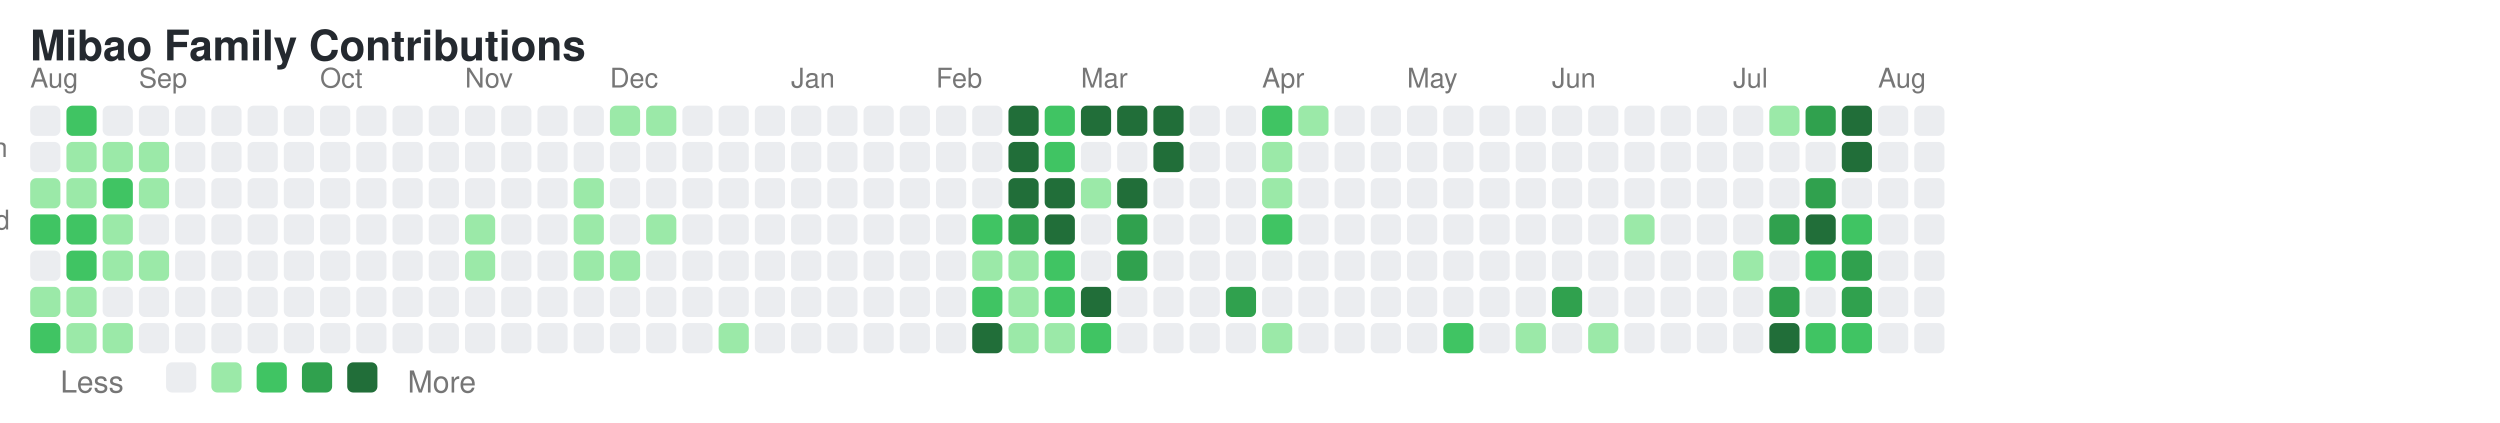
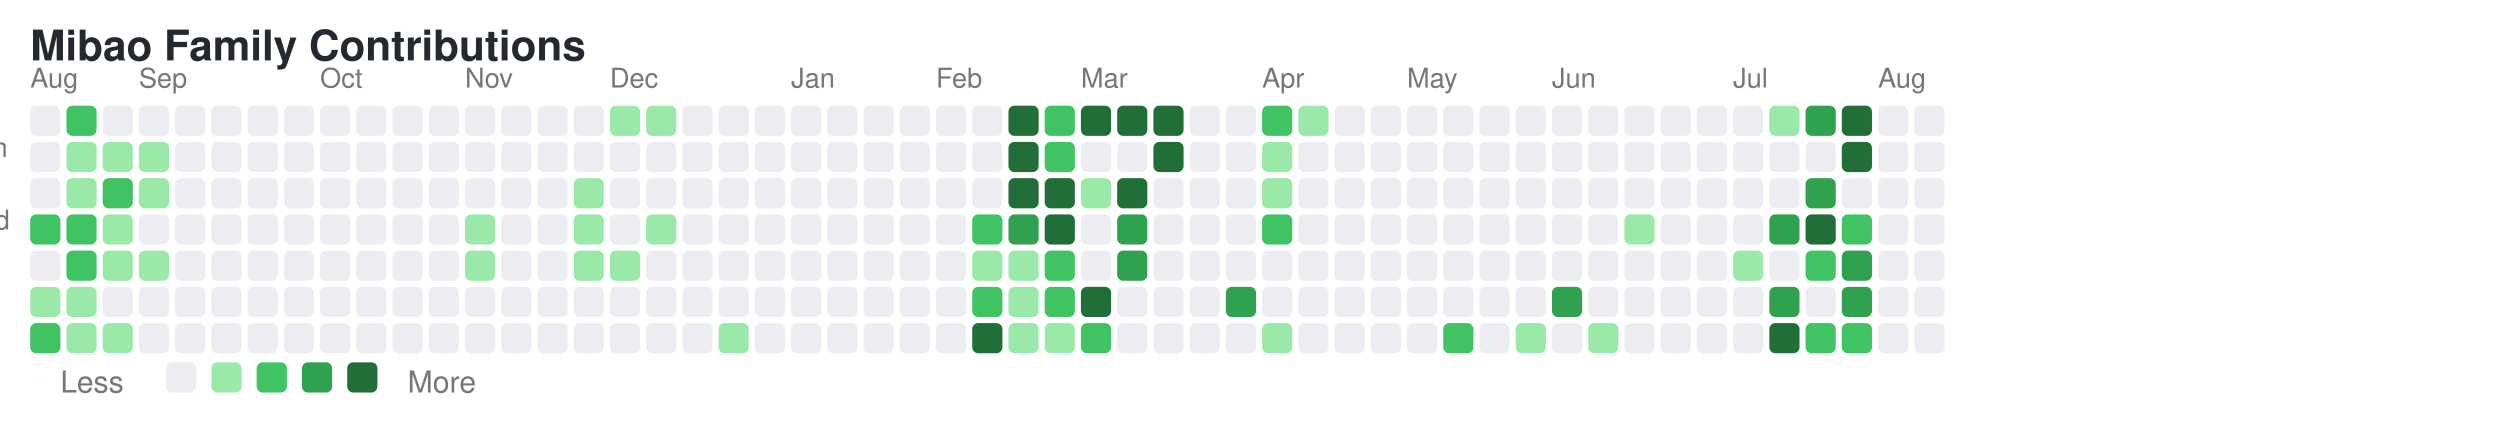
<svg xmlns="http://www.w3.org/2000/svg" width="828" height="140">
  <text x="10" y="20" font-family="-apple-system, BlinkMacSystemFont, Segoe UI, Helvetica, Arial, sans-serif" font-size="14" font-weight="600" fill="#24292f">Mibao Family Contributions</text>
  <g transform="translate(10, 35)">
    <text x="0" y="-6" font-family="-apple-system, BlinkMacSystemFont, Segoe UI, Helvetica, Arial, sans-serif" font-size="9" fill="#767676">Aug</text>
    <text x="36" y="-6" font-family="-apple-system, BlinkMacSystemFont, Segoe UI, Helvetica, Arial, sans-serif" font-size="9" fill="#767676">Sep</text>
    <text x="96" y="-6" font-family="-apple-system, BlinkMacSystemFont, Segoe UI, Helvetica, Arial, sans-serif" font-size="9" fill="#767676">Oct</text>
    <text x="144" y="-6" font-family="-apple-system, BlinkMacSystemFont, Segoe UI, Helvetica, Arial, sans-serif" font-size="9" fill="#767676">Nov</text>
    <text x="192" y="-6" font-family="-apple-system, BlinkMacSystemFont, Segoe UI, Helvetica, Arial, sans-serif" font-size="9" fill="#767676">Dec</text>
    <text x="252" y="-6" font-family="-apple-system, BlinkMacSystemFont, Segoe UI, Helvetica, Arial, sans-serif" font-size="9" fill="#767676">Jan</text>
    <text x="300" y="-6" font-family="-apple-system, BlinkMacSystemFont, Segoe UI, Helvetica, Arial, sans-serif" font-size="9" fill="#767676">Feb</text>
    <text x="348" y="-6" font-family="-apple-system, BlinkMacSystemFont, Segoe UI, Helvetica, Arial, sans-serif" font-size="9" fill="#767676">Mar</text>
    <text x="408" y="-6" font-family="-apple-system, BlinkMacSystemFont, Segoe UI, Helvetica, Arial, sans-serif" font-size="9" fill="#767676">Apr</text>
    <text x="456" y="-6" font-family="-apple-system, BlinkMacSystemFont, Segoe UI, Helvetica, Arial, sans-serif" font-size="9" fill="#767676">May</text>
    <text x="504" y="-6" font-family="-apple-system, BlinkMacSystemFont, Segoe UI, Helvetica, Arial, sans-serif" font-size="9" fill="#767676">Jun</text>
    <text x="564" y="-6" font-family="-apple-system, BlinkMacSystemFont, Segoe UI, Helvetica, Arial, sans-serif" font-size="9" fill="#767676">Jul</text>
    <text x="612" y="-6" font-family="-apple-system, BlinkMacSystemFont, Segoe UI, Helvetica, Arial, sans-serif" font-size="9" fill="#767676">Aug</text>
    <text x="-25" y="17.0" font-family="-apple-system, BlinkMacSystemFont, Segoe UI, Helvetica, Arial, sans-serif" font-size="9" fill="#767676">Mon</text>
    <text x="-25" y="41.0" font-family="-apple-system, BlinkMacSystemFont, Segoe UI, Helvetica, Arial, sans-serif" font-size="9" fill="#767676">Wed</text>
    <text x="-25" y="65.0" font-family="-apple-system, BlinkMacSystemFont, Segoe UI, Helvetica, Arial, sans-serif" font-size="9" fill="#767676">Fri</text>
    <rect x="0" y="0" width="10" height="10" fill="#ebedf0" rx="2" />
    <rect x="0" y="12" width="10" height="10" fill="#ebedf0" rx="2" />
-     <rect x="0" y="24" width="10" height="10" fill="#9be9a8" rx="2" />
+     <rect x="0" y="24" width="10" height="10" fill="#ebedf0" rx="2" />
    <rect x="0" y="36" width="10" height="10" fill="#40c463" rx="2" />
    <rect x="0" y="48" width="10" height="10" fill="#ebedf0" rx="2" />
    <rect x="0" y="60" width="10" height="10" fill="#9be9a8" rx="2" />
    <rect x="0" y="72" width="10" height="10" fill="#40c463" rx="2" />
    <rect x="12" y="0" width="10" height="10" fill="#40c463" rx="2" />
    <rect x="12" y="12" width="10" height="10" fill="#9be9a8" rx="2" />
    <rect x="12" y="24" width="10" height="10" fill="#9be9a8" rx="2" />
    <rect x="12" y="36" width="10" height="10" fill="#40c463" rx="2" />
    <rect x="12" y="48" width="10" height="10" fill="#40c463" rx="2" />
    <rect x="12" y="60" width="10" height="10" fill="#9be9a8" rx="2" />
    <rect x="12" y="72" width="10" height="10" fill="#9be9a8" rx="2" />
    <rect x="24" y="0" width="10" height="10" fill="#ebedf0" rx="2" />
    <rect x="24" y="12" width="10" height="10" fill="#9be9a8" rx="2" />
    <rect x="24" y="24" width="10" height="10" fill="#40c463" rx="2" />
    <rect x="24" y="36" width="10" height="10" fill="#9be9a8" rx="2" />
    <rect x="24" y="48" width="10" height="10" fill="#9be9a8" rx="2" />
    <rect x="24" y="60" width="10" height="10" fill="#ebedf0" rx="2" />
    <rect x="24" y="72" width="10" height="10" fill="#9be9a8" rx="2" />
    <rect x="36" y="0" width="10" height="10" fill="#ebedf0" rx="2" />
    <rect x="36" y="12" width="10" height="10" fill="#9be9a8" rx="2" />
    <rect x="36" y="24" width="10" height="10" fill="#9be9a8" rx="2" />
    <rect x="36" y="36" width="10" height="10" fill="#ebedf0" rx="2" />
    <rect x="36" y="48" width="10" height="10" fill="#9be9a8" rx="2" />
    <rect x="36" y="60" width="10" height="10" fill="#ebedf0" rx="2" />
    <rect x="36" y="72" width="10" height="10" fill="#ebedf0" rx="2" />
    <rect x="48" y="0" width="10" height="10" fill="#ebedf0" rx="2" />
    <rect x="48" y="12" width="10" height="10" fill="#ebedf0" rx="2" />
    <rect x="48" y="24" width="10" height="10" fill="#ebedf0" rx="2" />
    <rect x="48" y="36" width="10" height="10" fill="#ebedf0" rx="2" />
    <rect x="48" y="48" width="10" height="10" fill="#ebedf0" rx="2" />
    <rect x="48" y="60" width="10" height="10" fill="#ebedf0" rx="2" />
    <rect x="48" y="72" width="10" height="10" fill="#ebedf0" rx="2" />
    <rect x="60" y="0" width="10" height="10" fill="#ebedf0" rx="2" />
    <rect x="60" y="12" width="10" height="10" fill="#ebedf0" rx="2" />
    <rect x="60" y="24" width="10" height="10" fill="#ebedf0" rx="2" />
    <rect x="60" y="36" width="10" height="10" fill="#ebedf0" rx="2" />
    <rect x="60" y="48" width="10" height="10" fill="#ebedf0" rx="2" />
    <rect x="60" y="60" width="10" height="10" fill="#ebedf0" rx="2" />
    <rect x="60" y="72" width="10" height="10" fill="#ebedf0" rx="2" />
    <rect x="72" y="0" width="10" height="10" fill="#ebedf0" rx="2" />
    <rect x="72" y="12" width="10" height="10" fill="#ebedf0" rx="2" />
    <rect x="72" y="24" width="10" height="10" fill="#ebedf0" rx="2" />
    <rect x="72" y="36" width="10" height="10" fill="#ebedf0" rx="2" />
    <rect x="72" y="48" width="10" height="10" fill="#ebedf0" rx="2" />
    <rect x="72" y="60" width="10" height="10" fill="#ebedf0" rx="2" />
    <rect x="72" y="72" width="10" height="10" fill="#ebedf0" rx="2" />
    <rect x="84" y="0" width="10" height="10" fill="#ebedf0" rx="2" />
    <rect x="84" y="12" width="10" height="10" fill="#ebedf0" rx="2" />
    <rect x="84" y="24" width="10" height="10" fill="#ebedf0" rx="2" />
    <rect x="84" y="36" width="10" height="10" fill="#ebedf0" rx="2" />
    <rect x="84" y="48" width="10" height="10" fill="#ebedf0" rx="2" />
    <rect x="84" y="60" width="10" height="10" fill="#ebedf0" rx="2" />
    <rect x="84" y="72" width="10" height="10" fill="#ebedf0" rx="2" />
    <rect x="96" y="0" width="10" height="10" fill="#ebedf0" rx="2" />
    <rect x="96" y="12" width="10" height="10" fill="#ebedf0" rx="2" />
    <rect x="96" y="24" width="10" height="10" fill="#ebedf0" rx="2" />
    <rect x="96" y="36" width="10" height="10" fill="#ebedf0" rx="2" />
    <rect x="96" y="48" width="10" height="10" fill="#ebedf0" rx="2" />
    <rect x="96" y="60" width="10" height="10" fill="#ebedf0" rx="2" />
    <rect x="96" y="72" width="10" height="10" fill="#ebedf0" rx="2" />
    <rect x="108" y="0" width="10" height="10" fill="#ebedf0" rx="2" />
    <rect x="108" y="12" width="10" height="10" fill="#ebedf0" rx="2" />
    <rect x="108" y="24" width="10" height="10" fill="#ebedf0" rx="2" />
    <rect x="108" y="36" width="10" height="10" fill="#ebedf0" rx="2" />
    <rect x="108" y="48" width="10" height="10" fill="#ebedf0" rx="2" />
    <rect x="108" y="60" width="10" height="10" fill="#ebedf0" rx="2" />
    <rect x="108" y="72" width="10" height="10" fill="#ebedf0" rx="2" />
    <rect x="120" y="0" width="10" height="10" fill="#ebedf0" rx="2" />
    <rect x="120" y="12" width="10" height="10" fill="#ebedf0" rx="2" />
    <rect x="120" y="24" width="10" height="10" fill="#ebedf0" rx="2" />
    <rect x="120" y="36" width="10" height="10" fill="#ebedf0" rx="2" />
    <rect x="120" y="48" width="10" height="10" fill="#ebedf0" rx="2" />
    <rect x="120" y="60" width="10" height="10" fill="#ebedf0" rx="2" />
    <rect x="120" y="72" width="10" height="10" fill="#ebedf0" rx="2" />
    <rect x="132" y="0" width="10" height="10" fill="#ebedf0" rx="2" />
    <rect x="132" y="12" width="10" height="10" fill="#ebedf0" rx="2" />
    <rect x="132" y="24" width="10" height="10" fill="#ebedf0" rx="2" />
    <rect x="132" y="36" width="10" height="10" fill="#ebedf0" rx="2" />
    <rect x="132" y="48" width="10" height="10" fill="#ebedf0" rx="2" />
    <rect x="132" y="60" width="10" height="10" fill="#ebedf0" rx="2" />
    <rect x="132" y="72" width="10" height="10" fill="#ebedf0" rx="2" />
    <rect x="144" y="0" width="10" height="10" fill="#ebedf0" rx="2" />
    <rect x="144" y="12" width="10" height="10" fill="#ebedf0" rx="2" />
    <rect x="144" y="24" width="10" height="10" fill="#ebedf0" rx="2" />
    <rect x="144" y="36" width="10" height="10" fill="#9be9a8" rx="2" />
    <rect x="144" y="48" width="10" height="10" fill="#9be9a8" rx="2" />
    <rect x="144" y="60" width="10" height="10" fill="#ebedf0" rx="2" />
    <rect x="144" y="72" width="10" height="10" fill="#ebedf0" rx="2" />
    <rect x="156" y="0" width="10" height="10" fill="#ebedf0" rx="2" />
    <rect x="156" y="12" width="10" height="10" fill="#ebedf0" rx="2" />
    <rect x="156" y="24" width="10" height="10" fill="#ebedf0" rx="2" />
    <rect x="156" y="36" width="10" height="10" fill="#ebedf0" rx="2" />
    <rect x="156" y="48" width="10" height="10" fill="#ebedf0" rx="2" />
    <rect x="156" y="60" width="10" height="10" fill="#ebedf0" rx="2" />
    <rect x="156" y="72" width="10" height="10" fill="#ebedf0" rx="2" />
    <rect x="168" y="0" width="10" height="10" fill="#ebedf0" rx="2" />
    <rect x="168" y="12" width="10" height="10" fill="#ebedf0" rx="2" />
    <rect x="168" y="24" width="10" height="10" fill="#ebedf0" rx="2" />
    <rect x="168" y="36" width="10" height="10" fill="#ebedf0" rx="2" />
    <rect x="168" y="48" width="10" height="10" fill="#ebedf0" rx="2" />
    <rect x="168" y="60" width="10" height="10" fill="#ebedf0" rx="2" />
    <rect x="168" y="72" width="10" height="10" fill="#ebedf0" rx="2" />
    <rect x="180" y="0" width="10" height="10" fill="#ebedf0" rx="2" />
    <rect x="180" y="12" width="10" height="10" fill="#ebedf0" rx="2" />
    <rect x="180" y="24" width="10" height="10" fill="#9be9a8" rx="2" />
    <rect x="180" y="36" width="10" height="10" fill="#9be9a8" rx="2" />
    <rect x="180" y="48" width="10" height="10" fill="#9be9a8" rx="2" />
    <rect x="180" y="60" width="10" height="10" fill="#ebedf0" rx="2" />
    <rect x="180" y="72" width="10" height="10" fill="#ebedf0" rx="2" />
    <rect x="192" y="0" width="10" height="10" fill="#9be9a8" rx="2" />
    <rect x="192" y="12" width="10" height="10" fill="#ebedf0" rx="2" />
    <rect x="192" y="24" width="10" height="10" fill="#ebedf0" rx="2" />
    <rect x="192" y="36" width="10" height="10" fill="#ebedf0" rx="2" />
    <rect x="192" y="48" width="10" height="10" fill="#9be9a8" rx="2" />
    <rect x="192" y="60" width="10" height="10" fill="#ebedf0" rx="2" />
    <rect x="192" y="72" width="10" height="10" fill="#ebedf0" rx="2" />
    <rect x="204" y="0" width="10" height="10" fill="#9be9a8" rx="2" />
    <rect x="204" y="12" width="10" height="10" fill="#ebedf0" rx="2" />
    <rect x="204" y="24" width="10" height="10" fill="#ebedf0" rx="2" />
    <rect x="204" y="36" width="10" height="10" fill="#9be9a8" rx="2" />
    <rect x="204" y="48" width="10" height="10" fill="#ebedf0" rx="2" />
    <rect x="204" y="60" width="10" height="10" fill="#ebedf0" rx="2" />
    <rect x="204" y="72" width="10" height="10" fill="#ebedf0" rx="2" />
    <rect x="216" y="0" width="10" height="10" fill="#ebedf0" rx="2" />
    <rect x="216" y="12" width="10" height="10" fill="#ebedf0" rx="2" />
    <rect x="216" y="24" width="10" height="10" fill="#ebedf0" rx="2" />
    <rect x="216" y="36" width="10" height="10" fill="#ebedf0" rx="2" />
    <rect x="216" y="48" width="10" height="10" fill="#ebedf0" rx="2" />
    <rect x="216" y="60" width="10" height="10" fill="#ebedf0" rx="2" />
    <rect x="216" y="72" width="10" height="10" fill="#ebedf0" rx="2" />
    <rect x="228" y="0" width="10" height="10" fill="#ebedf0" rx="2" />
    <rect x="228" y="12" width="10" height="10" fill="#ebedf0" rx="2" />
    <rect x="228" y="24" width="10" height="10" fill="#ebedf0" rx="2" />
    <rect x="228" y="36" width="10" height="10" fill="#ebedf0" rx="2" />
    <rect x="228" y="48" width="10" height="10" fill="#ebedf0" rx="2" />
    <rect x="228" y="60" width="10" height="10" fill="#ebedf0" rx="2" />
    <rect x="228" y="72" width="10" height="10" fill="#9be9a8" rx="2" />
    <rect x="240" y="0" width="10" height="10" fill="#ebedf0" rx="2" />
    <rect x="240" y="12" width="10" height="10" fill="#ebedf0" rx="2" />
    <rect x="240" y="24" width="10" height="10" fill="#ebedf0" rx="2" />
    <rect x="240" y="36" width="10" height="10" fill="#ebedf0" rx="2" />
    <rect x="240" y="48" width="10" height="10" fill="#ebedf0" rx="2" />
    <rect x="240" y="60" width="10" height="10" fill="#ebedf0" rx="2" />
    <rect x="240" y="72" width="10" height="10" fill="#ebedf0" rx="2" />
    <rect x="252" y="0" width="10" height="10" fill="#ebedf0" rx="2" />
    <rect x="252" y="12" width="10" height="10" fill="#ebedf0" rx="2" />
    <rect x="252" y="24" width="10" height="10" fill="#ebedf0" rx="2" />
    <rect x="252" y="36" width="10" height="10" fill="#ebedf0" rx="2" />
    <rect x="252" y="48" width="10" height="10" fill="#ebedf0" rx="2" />
    <rect x="252" y="60" width="10" height="10" fill="#ebedf0" rx="2" />
    <rect x="252" y="72" width="10" height="10" fill="#ebedf0" rx="2" />
    <rect x="264" y="0" width="10" height="10" fill="#ebedf0" rx="2" />
    <rect x="264" y="12" width="10" height="10" fill="#ebedf0" rx="2" />
    <rect x="264" y="24" width="10" height="10" fill="#ebedf0" rx="2" />
    <rect x="264" y="36" width="10" height="10" fill="#ebedf0" rx="2" />
    <rect x="264" y="48" width="10" height="10" fill="#ebedf0" rx="2" />
    <rect x="264" y="60" width="10" height="10" fill="#ebedf0" rx="2" />
    <rect x="264" y="72" width="10" height="10" fill="#ebedf0" rx="2" />
    <rect x="276" y="0" width="10" height="10" fill="#ebedf0" rx="2" />
    <rect x="276" y="12" width="10" height="10" fill="#ebedf0" rx="2" />
    <rect x="276" y="24" width="10" height="10" fill="#ebedf0" rx="2" />
    <rect x="276" y="36" width="10" height="10" fill="#ebedf0" rx="2" />
    <rect x="276" y="48" width="10" height="10" fill="#ebedf0" rx="2" />
    <rect x="276" y="60" width="10" height="10" fill="#ebedf0" rx="2" />
    <rect x="276" y="72" width="10" height="10" fill="#ebedf0" rx="2" />
    <rect x="288" y="0" width="10" height="10" fill="#ebedf0" rx="2" />
    <rect x="288" y="12" width="10" height="10" fill="#ebedf0" rx="2" />
    <rect x="288" y="24" width="10" height="10" fill="#ebedf0" rx="2" />
    <rect x="288" y="36" width="10" height="10" fill="#ebedf0" rx="2" />
    <rect x="288" y="48" width="10" height="10" fill="#ebedf0" rx="2" />
    <rect x="288" y="60" width="10" height="10" fill="#ebedf0" rx="2" />
    <rect x="288" y="72" width="10" height="10" fill="#ebedf0" rx="2" />
    <rect x="300" y="0" width="10" height="10" fill="#ebedf0" rx="2" />
    <rect x="300" y="12" width="10" height="10" fill="#ebedf0" rx="2" />
    <rect x="300" y="24" width="10" height="10" fill="#ebedf0" rx="2" />
    <rect x="300" y="36" width="10" height="10" fill="#ebedf0" rx="2" />
    <rect x="300" y="48" width="10" height="10" fill="#ebedf0" rx="2" />
    <rect x="300" y="60" width="10" height="10" fill="#ebedf0" rx="2" />
    <rect x="300" y="72" width="10" height="10" fill="#ebedf0" rx="2" />
    <rect x="312" y="0" width="10" height="10" fill="#ebedf0" rx="2" />
    <rect x="312" y="12" width="10" height="10" fill="#ebedf0" rx="2" />
    <rect x="312" y="24" width="10" height="10" fill="#ebedf0" rx="2" />
    <rect x="312" y="36" width="10" height="10" fill="#40c463" rx="2" />
    <rect x="312" y="48" width="10" height="10" fill="#9be9a8" rx="2" />
    <rect x="312" y="60" width="10" height="10" fill="#40c463" rx="2" />
    <rect x="312" y="72" width="10" height="10" fill="#216e39" rx="2" />
    <rect x="324" y="0" width="10" height="10" fill="#216e39" rx="2" />
    <rect x="324" y="12" width="10" height="10" fill="#216e39" rx="2" />
    <rect x="324" y="24" width="10" height="10" fill="#216e39" rx="2" />
    <rect x="324" y="36" width="10" height="10" fill="#30a14e" rx="2" />
    <rect x="324" y="48" width="10" height="10" fill="#9be9a8" rx="2" />
    <rect x="324" y="60" width="10" height="10" fill="#9be9a8" rx="2" />
    <rect x="324" y="72" width="10" height="10" fill="#9be9a8" rx="2" />
    <rect x="336" y="0" width="10" height="10" fill="#40c463" rx="2" />
    <rect x="336" y="12" width="10" height="10" fill="#40c463" rx="2" />
    <rect x="336" y="24" width="10" height="10" fill="#216e39" rx="2" />
    <rect x="336" y="36" width="10" height="10" fill="#216e39" rx="2" />
    <rect x="336" y="48" width="10" height="10" fill="#40c463" rx="2" />
    <rect x="336" y="60" width="10" height="10" fill="#40c463" rx="2" />
    <rect x="336" y="72" width="10" height="10" fill="#9be9a8" rx="2" />
    <rect x="348" y="0" width="10" height="10" fill="#216e39" rx="2" />
    <rect x="348" y="12" width="10" height="10" fill="#ebedf0" rx="2" />
    <rect x="348" y="24" width="10" height="10" fill="#9be9a8" rx="2" />
    <rect x="348" y="36" width="10" height="10" fill="#ebedf0" rx="2" />
    <rect x="348" y="48" width="10" height="10" fill="#ebedf0" rx="2" />
    <rect x="348" y="60" width="10" height="10" fill="#216e39" rx="2" />
    <rect x="348" y="72" width="10" height="10" fill="#40c463" rx="2" />
    <rect x="360" y="0" width="10" height="10" fill="#216e39" rx="2" />
    <rect x="360" y="12" width="10" height="10" fill="#ebedf0" rx="2" />
    <rect x="360" y="24" width="10" height="10" fill="#216e39" rx="2" />
    <rect x="360" y="36" width="10" height="10" fill="#30a14e" rx="2" />
    <rect x="360" y="48" width="10" height="10" fill="#30a14e" rx="2" />
    <rect x="360" y="60" width="10" height="10" fill="#ebedf0" rx="2" />
    <rect x="360" y="72" width="10" height="10" fill="#ebedf0" rx="2" />
    <rect x="372" y="0" width="10" height="10" fill="#216e39" rx="2" />
    <rect x="372" y="12" width="10" height="10" fill="#216e39" rx="2" />
    <rect x="372" y="24" width="10" height="10" fill="#ebedf0" rx="2" />
    <rect x="372" y="36" width="10" height="10" fill="#ebedf0" rx="2" />
    <rect x="372" y="48" width="10" height="10" fill="#ebedf0" rx="2" />
    <rect x="372" y="60" width="10" height="10" fill="#ebedf0" rx="2" />
    <rect x="372" y="72" width="10" height="10" fill="#ebedf0" rx="2" />
    <rect x="384" y="0" width="10" height="10" fill="#ebedf0" rx="2" />
    <rect x="384" y="12" width="10" height="10" fill="#ebedf0" rx="2" />
    <rect x="384" y="24" width="10" height="10" fill="#ebedf0" rx="2" />
    <rect x="384" y="36" width="10" height="10" fill="#ebedf0" rx="2" />
    <rect x="384" y="48" width="10" height="10" fill="#ebedf0" rx="2" />
    <rect x="384" y="60" width="10" height="10" fill="#ebedf0" rx="2" />
    <rect x="384" y="72" width="10" height="10" fill="#ebedf0" rx="2" />
    <rect x="396" y="0" width="10" height="10" fill="#ebedf0" rx="2" />
    <rect x="396" y="12" width="10" height="10" fill="#ebedf0" rx="2" />
    <rect x="396" y="24" width="10" height="10" fill="#ebedf0" rx="2" />
    <rect x="396" y="36" width="10" height="10" fill="#ebedf0" rx="2" />
    <rect x="396" y="48" width="10" height="10" fill="#ebedf0" rx="2" />
    <rect x="396" y="60" width="10" height="10" fill="#30a14e" rx="2" />
    <rect x="396" y="72" width="10" height="10" fill="#ebedf0" rx="2" />
    <rect x="408" y="0" width="10" height="10" fill="#40c463" rx="2" />
    <rect x="408" y="12" width="10" height="10" fill="#9be9a8" rx="2" />
    <rect x="408" y="24" width="10" height="10" fill="#9be9a8" rx="2" />
    <rect x="408" y="36" width="10" height="10" fill="#40c463" rx="2" />
    <rect x="408" y="48" width="10" height="10" fill="#ebedf0" rx="2" />
    <rect x="408" y="60" width="10" height="10" fill="#ebedf0" rx="2" />
    <rect x="408" y="72" width="10" height="10" fill="#9be9a8" rx="2" />
    <rect x="420" y="0" width="10" height="10" fill="#9be9a8" rx="2" />
    <rect x="420" y="12" width="10" height="10" fill="#ebedf0" rx="2" />
    <rect x="420" y="24" width="10" height="10" fill="#ebedf0" rx="2" />
    <rect x="420" y="36" width="10" height="10" fill="#ebedf0" rx="2" />
    <rect x="420" y="48" width="10" height="10" fill="#ebedf0" rx="2" />
    <rect x="420" y="60" width="10" height="10" fill="#ebedf0" rx="2" />
    <rect x="420" y="72" width="10" height="10" fill="#ebedf0" rx="2" />
    <rect x="432" y="0" width="10" height="10" fill="#ebedf0" rx="2" />
    <rect x="432" y="12" width="10" height="10" fill="#ebedf0" rx="2" />
    <rect x="432" y="24" width="10" height="10" fill="#ebedf0" rx="2" />
    <rect x="432" y="36" width="10" height="10" fill="#ebedf0" rx="2" />
    <rect x="432" y="48" width="10" height="10" fill="#ebedf0" rx="2" />
    <rect x="432" y="60" width="10" height="10" fill="#ebedf0" rx="2" />
    <rect x="432" y="72" width="10" height="10" fill="#ebedf0" rx="2" />
    <rect x="444" y="0" width="10" height="10" fill="#ebedf0" rx="2" />
    <rect x="444" y="12" width="10" height="10" fill="#ebedf0" rx="2" />
    <rect x="444" y="24" width="10" height="10" fill="#ebedf0" rx="2" />
    <rect x="444" y="36" width="10" height="10" fill="#ebedf0" rx="2" />
    <rect x="444" y="48" width="10" height="10" fill="#ebedf0" rx="2" />
    <rect x="444" y="60" width="10" height="10" fill="#ebedf0" rx="2" />
    <rect x="444" y="72" width="10" height="10" fill="#ebedf0" rx="2" />
    <rect x="456" y="0" width="10" height="10" fill="#ebedf0" rx="2" />
    <rect x="456" y="12" width="10" height="10" fill="#ebedf0" rx="2" />
    <rect x="456" y="24" width="10" height="10" fill="#ebedf0" rx="2" />
    <rect x="456" y="36" width="10" height="10" fill="#ebedf0" rx="2" />
    <rect x="456" y="48" width="10" height="10" fill="#ebedf0" rx="2" />
    <rect x="456" y="60" width="10" height="10" fill="#ebedf0" rx="2" />
    <rect x="456" y="72" width="10" height="10" fill="#ebedf0" rx="2" />
    <rect x="468" y="0" width="10" height="10" fill="#ebedf0" rx="2" />
    <rect x="468" y="12" width="10" height="10" fill="#ebedf0" rx="2" />
    <rect x="468" y="24" width="10" height="10" fill="#ebedf0" rx="2" />
    <rect x="468" y="36" width="10" height="10" fill="#ebedf0" rx="2" />
    <rect x="468" y="48" width="10" height="10" fill="#ebedf0" rx="2" />
    <rect x="468" y="60" width="10" height="10" fill="#ebedf0" rx="2" />
    <rect x="468" y="72" width="10" height="10" fill="#40c463" rx="2" />
    <rect x="480" y="0" width="10" height="10" fill="#ebedf0" rx="2" />
    <rect x="480" y="12" width="10" height="10" fill="#ebedf0" rx="2" />
    <rect x="480" y="24" width="10" height="10" fill="#ebedf0" rx="2" />
    <rect x="480" y="36" width="10" height="10" fill="#ebedf0" rx="2" />
    <rect x="480" y="48" width="10" height="10" fill="#ebedf0" rx="2" />
    <rect x="480" y="60" width="10" height="10" fill="#ebedf0" rx="2" />
    <rect x="480" y="72" width="10" height="10" fill="#ebedf0" rx="2" />
    <rect x="492" y="0" width="10" height="10" fill="#ebedf0" rx="2" />
    <rect x="492" y="12" width="10" height="10" fill="#ebedf0" rx="2" />
    <rect x="492" y="24" width="10" height="10" fill="#ebedf0" rx="2" />
    <rect x="492" y="36" width="10" height="10" fill="#ebedf0" rx="2" />
    <rect x="492" y="48" width="10" height="10" fill="#ebedf0" rx="2" />
    <rect x="492" y="60" width="10" height="10" fill="#ebedf0" rx="2" />
    <rect x="492" y="72" width="10" height="10" fill="#9be9a8" rx="2" />
    <rect x="504" y="0" width="10" height="10" fill="#ebedf0" rx="2" />
    <rect x="504" y="12" width="10" height="10" fill="#ebedf0" rx="2" />
    <rect x="504" y="24" width="10" height="10" fill="#ebedf0" rx="2" />
    <rect x="504" y="36" width="10" height="10" fill="#ebedf0" rx="2" />
    <rect x="504" y="48" width="10" height="10" fill="#ebedf0" rx="2" />
    <rect x="504" y="60" width="10" height="10" fill="#30a14e" rx="2" />
    <rect x="504" y="72" width="10" height="10" fill="#ebedf0" rx="2" />
    <rect x="516" y="0" width="10" height="10" fill="#ebedf0" rx="2" />
    <rect x="516" y="12" width="10" height="10" fill="#ebedf0" rx="2" />
    <rect x="516" y="24" width="10" height="10" fill="#ebedf0" rx="2" />
    <rect x="516" y="36" width="10" height="10" fill="#ebedf0" rx="2" />
    <rect x="516" y="48" width="10" height="10" fill="#ebedf0" rx="2" />
    <rect x="516" y="60" width="10" height="10" fill="#ebedf0" rx="2" />
    <rect x="516" y="72" width="10" height="10" fill="#9be9a8" rx="2" />
    <rect x="528" y="0" width="10" height="10" fill="#ebedf0" rx="2" />
    <rect x="528" y="12" width="10" height="10" fill="#ebedf0" rx="2" />
    <rect x="528" y="24" width="10" height="10" fill="#ebedf0" rx="2" />
    <rect x="528" y="36" width="10" height="10" fill="#9be9a8" rx="2" />
    <rect x="528" y="48" width="10" height="10" fill="#ebedf0" rx="2" />
    <rect x="528" y="60" width="10" height="10" fill="#ebedf0" rx="2" />
    <rect x="528" y="72" width="10" height="10" fill="#ebedf0" rx="2" />
    <rect x="540" y="0" width="10" height="10" fill="#ebedf0" rx="2" />
    <rect x="540" y="12" width="10" height="10" fill="#ebedf0" rx="2" />
    <rect x="540" y="24" width="10" height="10" fill="#ebedf0" rx="2" />
    <rect x="540" y="36" width="10" height="10" fill="#ebedf0" rx="2" />
    <rect x="540" y="48" width="10" height="10" fill="#ebedf0" rx="2" />
    <rect x="540" y="60" width="10" height="10" fill="#ebedf0" rx="2" />
    <rect x="540" y="72" width="10" height="10" fill="#ebedf0" rx="2" />
    <rect x="552" y="0" width="10" height="10" fill="#ebedf0" rx="2" />
    <rect x="552" y="12" width="10" height="10" fill="#ebedf0" rx="2" />
    <rect x="552" y="24" width="10" height="10" fill="#ebedf0" rx="2" />
    <rect x="552" y="36" width="10" height="10" fill="#ebedf0" rx="2" />
    <rect x="552" y="48" width="10" height="10" fill="#ebedf0" rx="2" />
    <rect x="552" y="60" width="10" height="10" fill="#ebedf0" rx="2" />
    <rect x="552" y="72" width="10" height="10" fill="#ebedf0" rx="2" />
    <rect x="564" y="0" width="10" height="10" fill="#ebedf0" rx="2" />
    <rect x="564" y="12" width="10" height="10" fill="#ebedf0" rx="2" />
    <rect x="564" y="24" width="10" height="10" fill="#ebedf0" rx="2" />
    <rect x="564" y="36" width="10" height="10" fill="#ebedf0" rx="2" />
    <rect x="564" y="48" width="10" height="10" fill="#9be9a8" rx="2" />
    <rect x="564" y="60" width="10" height="10" fill="#ebedf0" rx="2" />
    <rect x="564" y="72" width="10" height="10" fill="#ebedf0" rx="2" />
    <rect x="576" y="0" width="10" height="10" fill="#9be9a8" rx="2" />
    <rect x="576" y="12" width="10" height="10" fill="#ebedf0" rx="2" />
    <rect x="576" y="24" width="10" height="10" fill="#ebedf0" rx="2" />
    <rect x="576" y="36" width="10" height="10" fill="#30a14e" rx="2" />
    <rect x="576" y="48" width="10" height="10" fill="#ebedf0" rx="2" />
    <rect x="576" y="60" width="10" height="10" fill="#30a14e" rx="2" />
    <rect x="576" y="72" width="10" height="10" fill="#216e39" rx="2" />
    <rect x="588" y="0" width="10" height="10" fill="#30a14e" rx="2" />
    <rect x="588" y="12" width="10" height="10" fill="#ebedf0" rx="2" />
    <rect x="588" y="24" width="10" height="10" fill="#30a14e" rx="2" />
    <rect x="588" y="36" width="10" height="10" fill="#216e39" rx="2" />
    <rect x="588" y="48" width="10" height="10" fill="#40c463" rx="2" />
    <rect x="588" y="60" width="10" height="10" fill="#ebedf0" rx="2" />
    <rect x="588" y="72" width="10" height="10" fill="#40c463" rx="2" />
    <rect x="600" y="0" width="10" height="10" fill="#216e39" rx="2" />
    <rect x="600" y="12" width="10" height="10" fill="#216e39" rx="2" />
    <rect x="600" y="24" width="10" height="10" fill="#ebedf0" rx="2" />
    <rect x="600" y="36" width="10" height="10" fill="#40c463" rx="2" />
    <rect x="600" y="48" width="10" height="10" fill="#30a14e" rx="2" />
    <rect x="600" y="60" width="10" height="10" fill="#30a14e" rx="2" />
    <rect x="600" y="72" width="10" height="10" fill="#40c463" rx="2" />
    <rect x="612" y="0" width="10" height="10" fill="#ebedf0" rx="2" />
    <rect x="612" y="12" width="10" height="10" fill="#ebedf0" rx="2" />
    <rect x="612" y="24" width="10" height="10" fill="#ebedf0" rx="2" />
    <rect x="612" y="36" width="10" height="10" fill="#ebedf0" rx="2" />
    <rect x="612" y="48" width="10" height="10" fill="#ebedf0" rx="2" />
    <rect x="612" y="60" width="10" height="10" fill="#ebedf0" rx="2" />
    <rect x="612" y="72" width="10" height="10" fill="#ebedf0" rx="2" />
    <rect x="624" y="0" width="10" height="10" fill="#ebedf0" rx="2" />
    <rect x="624" y="12" width="10" height="10" fill="#ebedf0" rx="2" />
    <rect x="624" y="24" width="10" height="10" fill="#ebedf0" rx="2" />
    <rect x="624" y="36" width="10" height="10" fill="#ebedf0" rx="2" />
    <rect x="624" y="48" width="10" height="10" fill="#ebedf0" rx="2" />
    <rect x="624" y="60" width="10" height="10" fill="#ebedf0" rx="2" />
    <rect x="624" y="72" width="10" height="10" fill="#ebedf0" rx="2" />
    <text x="10" y="95" font-family="-apple-system, BlinkMacSystemFont, Segoe UI, Helvetica, Arial, sans-serif" font-size="10" fill="#767676">Less</text>
    <rect x="45" y="85" width="10" height="10" fill="#ebedf0" rx="2" />
    <rect x="60" y="85" width="10" height="10" fill="#9be9a8" rx="2" />
    <rect x="75" y="85" width="10" height="10" fill="#40c463" rx="2" />
    <rect x="90" y="85" width="10" height="10" fill="#30a14e" rx="2" />
    <rect x="105" y="85" width="10" height="10" fill="#216e39" rx="2" />
    <text x="125" y="95" font-family="-apple-system, BlinkMacSystemFont, Segoe UI, Helvetica, Arial, sans-serif" font-size="10" fill="#767676">More</text>
  </g>
</svg>
